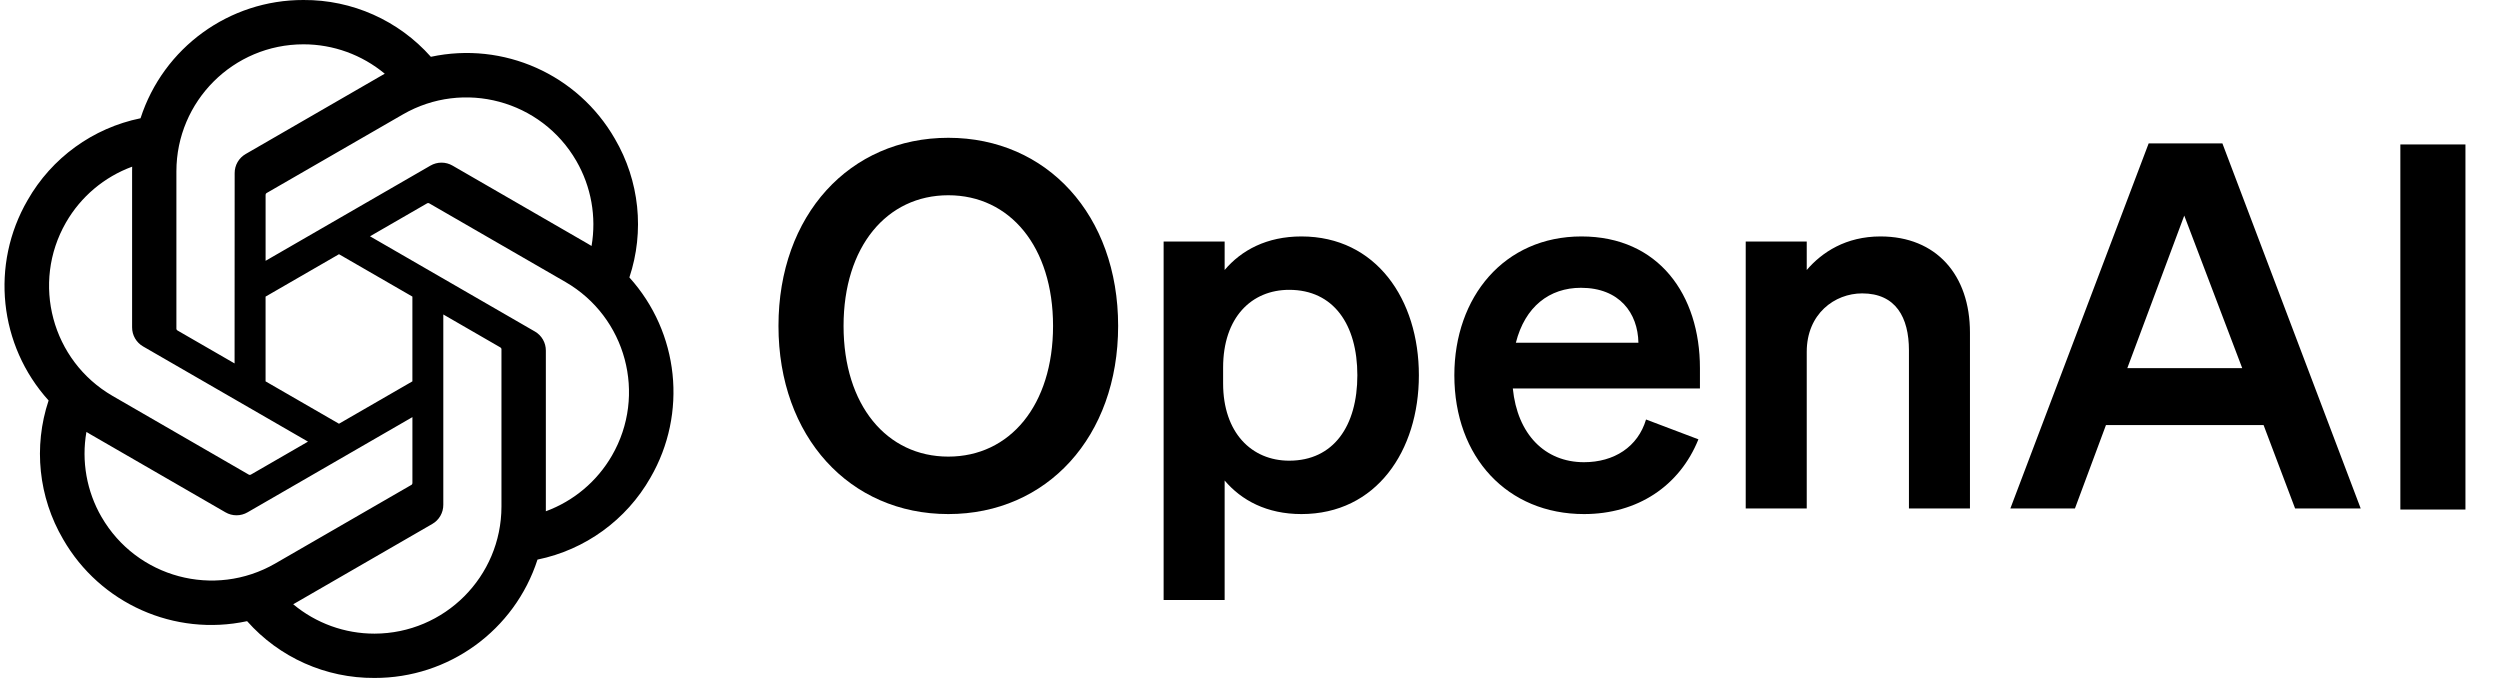
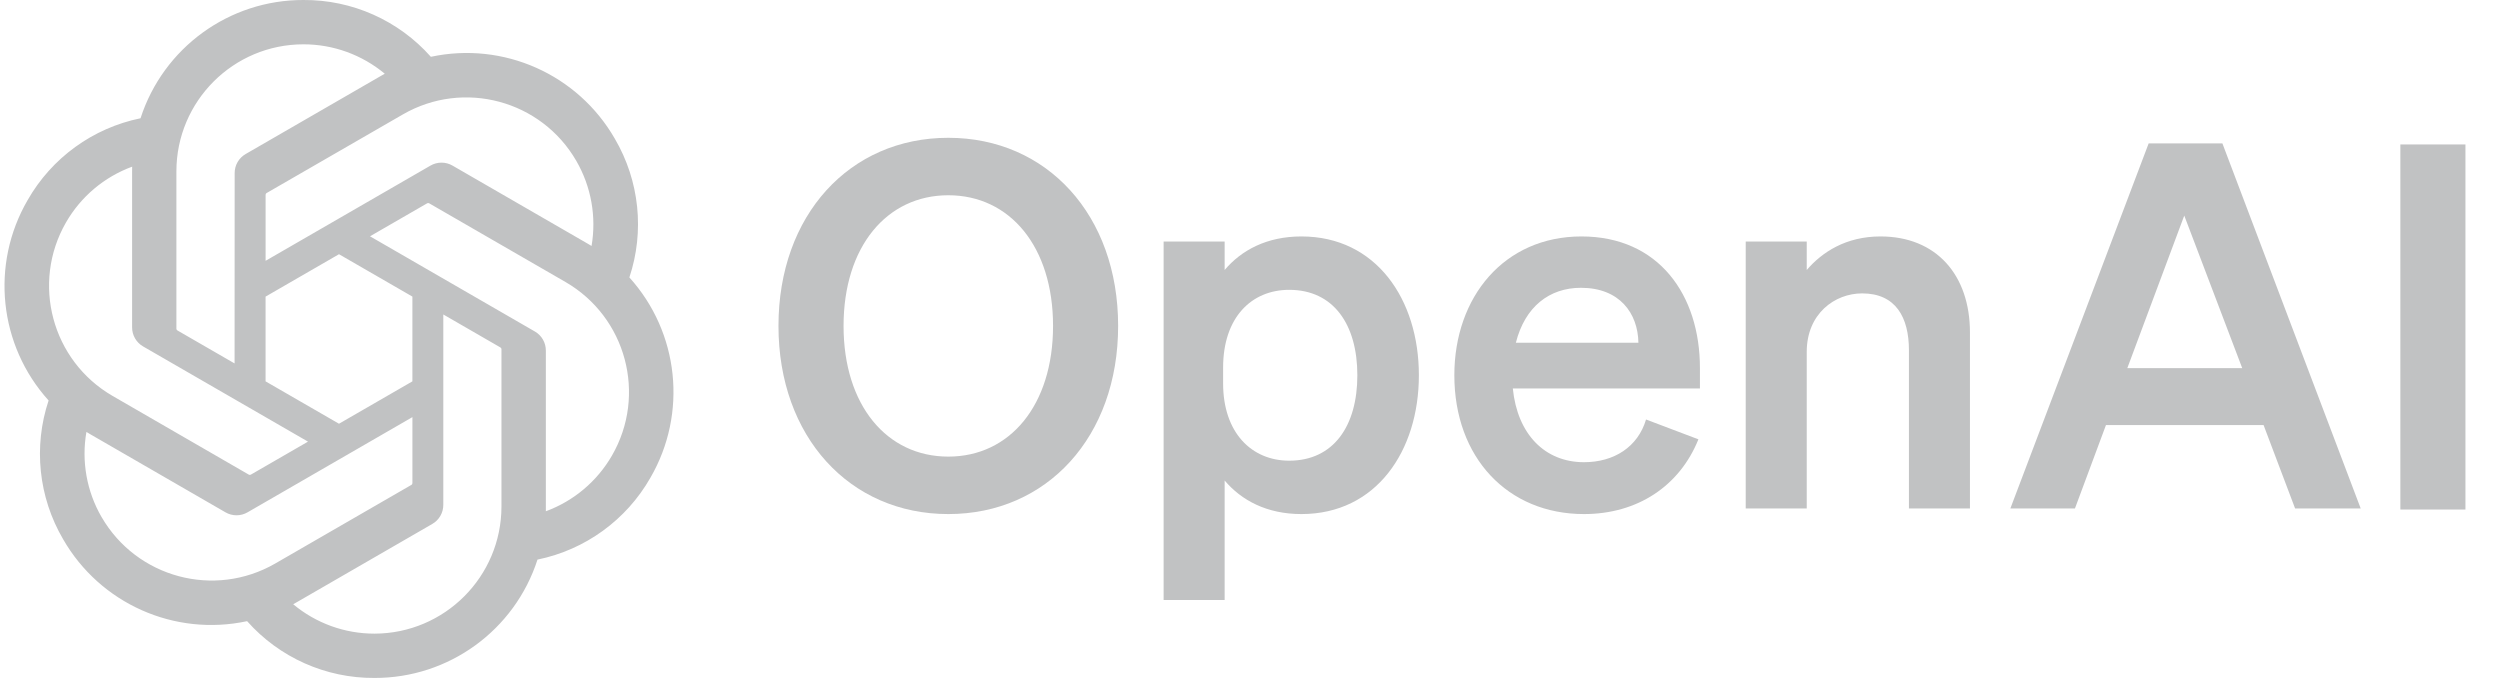
- <svg xmlns="http://www.w3.org/2000/svg" viewBox="0 0 1180 320">
+ <svg xmlns="http://www.w3.org/2000/svg" viewBox="0 0 1180 320" fill="#c1c2c3">
  <path d="m367.44 153.84c0 52.32 33.6 88.8 80.16 88.8s80.16-36.48 80.16-88.8-33.6-88.8-80.16-88.8-80.16 36.48-80.16 88.8zm129.6 0c0 37.44-20.4 61.68-49.44 61.68s-49.44-24.24-49.44-61.68 20.4-61.68 49.44-61.68 49.44 24.24 49.44 61.68z" />
  <path d="m614.27 242.64c35.28 0 55.44-29.76 55.44-65.52s-20.16-65.52-55.44-65.52c-16.32 0-28.32 6.48-36.24 15.84v-13.44h-28.8v169.2h28.8v-56.4c7.92 9.36 19.92 15.84 36.24 15.84zm-36.96-69.12c0-23.76 13.44-36.72 31.2-36.72 20.88 0 32.16 16.32 32.16 40.32s-11.28 40.32-32.16 40.32c-17.76 0-31.2-13.2-31.2-36.48z" />
  <path d="m747.65 242.64c25.2 0 45.12-13.2 54-35.28l-24.72-9.36c-3.84 12.96-15.12 20.16-29.28 20.16-18.48 0-31.44-13.2-33.6-34.8h88.32v-9.6c0-34.56-19.44-62.16-55.92-62.16s-60 28.56-60 65.52c0 38.88 25.2 65.52 61.2 65.52zm-1.44-106.8c18.24 0 26.88 12 27.12 25.92h-57.84c4.32-17.04 15.84-25.92 30.72-25.92z" />
  <path d="m823.98 240h28.8v-73.92c0-18 13.2-27.6 26.16-27.6 15.84 0 22.08 11.28 22.08 26.88v74.64h28.8v-83.04c0-27.12-15.84-45.36-42.24-45.36-16.32 0-27.6 7.44-34.8 15.84v-13.44h-28.8z" />
  <path d="m1014.17 67.68-65.28 172.32h30.48l14.64-39.36h74.4l14.88 39.36h30.96l-65.28-172.32zm16.8 34.08 27.36 72h-54.24z" />
  <path d="m1163.69 68.18h-30.72v172.32h30.72z" />
  <path d="m297.06 130.97c7.26-21.79 4.76-45.66-6.85-65.48-17.46-30.4-52.56-46.04-86.84-38.68-15.25-17.18-37.16-26.95-60.13-26.81-35.04-.08-66.13 22.48-76.91 55.82-22.51 4.61-41.94 18.7-53.31 38.67-17.59 30.32-13.58 68.54 9.92 94.54-7.26 21.79-4.76 45.66 6.85 65.48 17.46 30.4 52.56 46.04 86.84 38.68 15.24 17.18 37.16 26.95 60.13 26.8 35.06.09 66.16-22.49 76.94-55.86 22.51-4.61 41.94-18.7 53.31-38.67 17.57-30.32 13.55-68.51-9.94-94.51zm-120.28 168.11c-14.03.02-27.62-4.89-38.39-13.88.49-.26 1.34-.73 1.89-1.07l63.72-36.8c3.26-1.85 5.26-5.32 5.24-9.07v-89.83l26.93 15.55c.29.14.48.42.52.74v74.39c-.04 33.08-26.83 59.9-59.91 59.97zm-128.84-55.03c-7.03-12.14-9.56-26.37-7.15-40.18.47.28 1.3.79 1.89 1.13l63.72 36.8c3.23 1.89 7.23 1.89 10.47 0l77.79-44.92v31.1c.02.32-.13.63-.38.83l-64.41 37.19c-28.69 16.52-65.33 6.7-81.92-21.95zm-16.77-139.09c7-12.16 18.05-21.46 31.21-26.29 0 .55-.03 1.52-.03 2.2v73.61c-.02 3.74 1.98 7.21 5.23 9.06l77.79 44.91-26.93 15.55c-.27.18-.61.21-.91.08l-64.42-37.22c-28.63-16.58-38.45-53.21-21.95-81.89zm221.26 51.49-77.79-44.92 26.93-15.54c.27-.18.61-.21.91-.08l64.42 37.19c28.68 16.57 38.51 53.26 21.94 81.94-7.01 12.14-18.05 21.44-31.2 26.28v-75.81c.03-3.74-1.96-7.2-5.2-9.06zm26.8-40.34c-.47-.29-1.3-.79-1.89-1.13l-63.72-36.8c-3.23-1.89-7.23-1.89-10.47 0l-77.79 44.92v-31.1c-.02-.32.13-.63.38-.83l64.41-37.16c28.69-16.55 65.37-6.7 81.91 22 6.99 12.12 9.52 26.31 7.15 40.1zm-168.51 55.43-26.94-15.55c-.29-.14-.48-.42-.52-.74v-74.39c.02-33.12 26.89-59.96 60.01-59.94 14.01 0 27.57 4.92 38.34 13.88-.49.26-1.33.73-1.89 1.07l-63.72 36.8c-3.26 1.85-5.26 5.31-5.24 9.06l-.04 89.79zm14.63-31.54 34.65-20.01 34.65 20v40.01l-34.65 20-34.65-20z" />
</svg>
